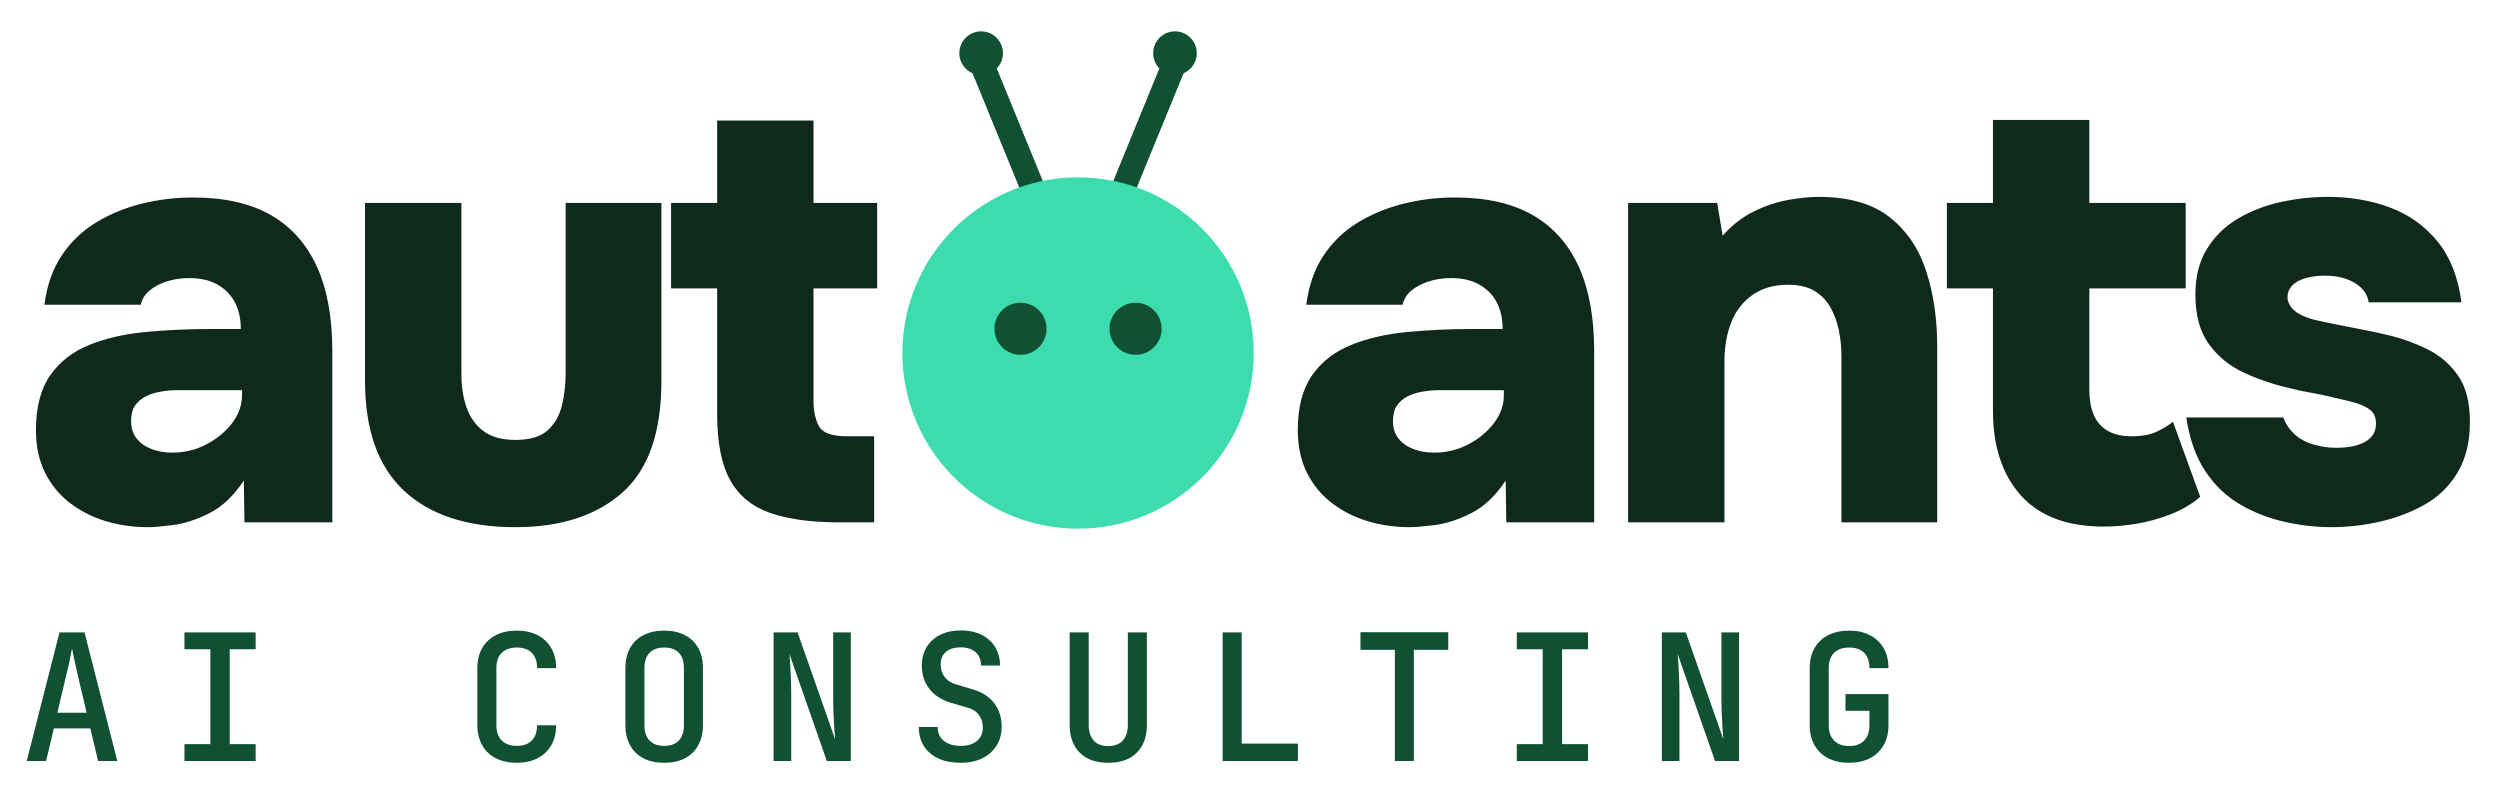
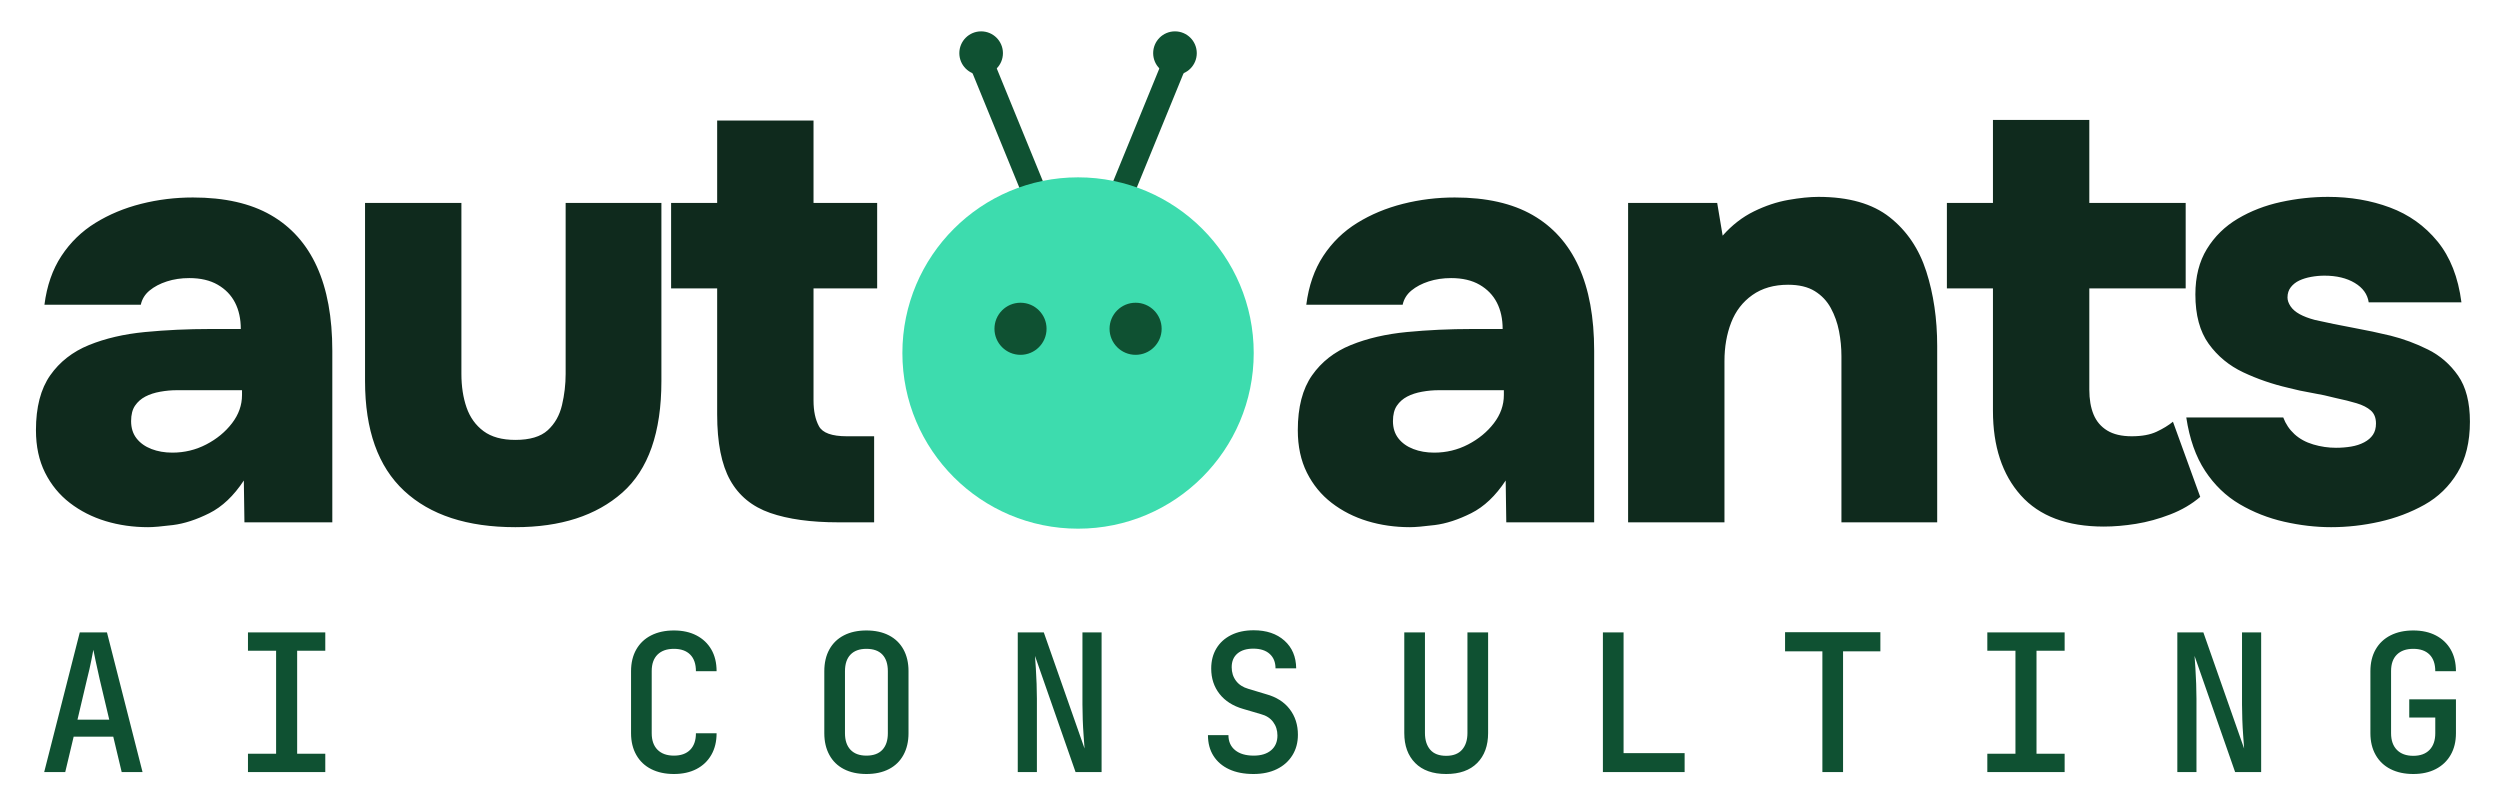
- <svg xmlns="http://www.w3.org/2000/svg" viewBox="-2.0 -2.0 313.5 99.4" role="img" aria-label="autoants, AI consulting">
+ <svg xmlns="http://www.w3.org/2000/svg" viewBox="-2.0 -2.0 313.5 100.8" role="img" aria-label="autoants, AI consulting">
  <path fill="#0f2a1d" d="M16.568 64.108Q13.756 64.108 11.248 63.348Q8.74 62.588 6.764 61.068Q4.788 59.548 3.648 57.268Q2.508 54.988 2.508 51.948Q2.508 47.616 4.294 45.07Q6.08 42.524 9.158 41.27Q12.236 40.016 16.188 39.636Q20.14 39.256 24.396 39.256H28.196Q28.196 37.356 27.474 35.95Q26.752 34.544 25.308 33.708Q23.864 32.872 21.736 32.872Q20.216 32.872 18.924 33.29Q17.632 33.708 16.758 34.43Q15.884 35.152 15.656 36.216H3.572Q4.028 32.644 5.7 30.098Q7.372 27.552 9.956 25.956Q12.54 24.36 15.694 23.562Q18.848 22.764 22.192 22.764Q28.12 22.764 31.958 24.968Q35.796 27.172 37.734 31.428Q39.672 35.684 39.672 41.992V63.5H28.652L28.576 58.256Q26.676 61.144 24.244 62.36Q21.812 63.576 19.684 63.842Q17.556 64.108 16.568 64.108ZM19.608 54.76Q21.888 54.76 23.864 53.734Q25.84 52.708 27.094 51.074Q28.348 49.44 28.348 47.54V46.932H20.14Q19.152 46.932 18.088 47.122Q17.024 47.312 16.226 47.73Q15.428 48.148 14.934 48.87Q14.44 49.592 14.44 50.808Q14.44 52.1 15.124 52.974Q15.808 53.848 16.986 54.304Q18.164 54.76 19.608 54.76Z M62.624 64.108Q53.58 64.108 48.678 59.548Q43.776 54.988 43.776 45.792V23.448H55.86V44.88Q55.86 47.236 56.506 49.098Q57.152 50.96 58.634 52.062Q60.116 53.164 62.624 53.164Q65.36 53.164 66.69 51.948Q68.02 50.732 68.476 48.794Q68.932 46.856 68.932 44.88V23.448H80.94V45.792Q80.94 55.444 76.038 59.776Q71.136 64.108 62.624 64.108Z M103.132 63.5Q97.964 63.5 94.582 62.322Q91.2 61.144 89.566 58.218Q87.932 55.292 87.932 49.972V34.164H82.156V23.448H87.932V13.112H100.016V23.448H107.996V34.164H100.016V48.224Q100.016 50.2 100.7 51.454Q101.384 52.708 104.196 52.708H107.616V63.5Z M174.804 64.108Q171.992 64.108 169.484 63.348Q166.976 62.588 165 61.068Q163.024 59.548 161.884 57.268Q160.744 54.988 160.744 51.948Q160.744 47.616 162.53 45.07Q164.316 42.524 167.394 41.27Q170.472 40.016 174.424 39.636Q178.376 39.256 182.632 39.256H186.432Q186.432 37.356 185.71 35.95Q184.988 34.544 183.544 33.708Q182.1 32.872 179.972 32.872Q178.452 32.872 177.16 33.29Q175.868 33.708 174.994 34.43Q174.12 35.152 173.892 36.216H161.808Q162.264 32.644 163.936 30.098Q165.608 27.552 168.192 25.956Q170.776 24.36 173.93 23.562Q177.084 22.764 180.428 22.764Q186.356 22.764 190.194 24.968Q194.032 27.172 195.97 31.428Q197.908 35.684 197.908 41.992V63.5H186.888L186.812 58.256Q184.912 61.144 182.48 62.36Q180.048 63.576 177.92 63.842Q175.792 64.108 174.804 64.108ZM177.844 54.76Q180.124 54.76 182.1 53.734Q184.076 52.708 185.33 51.074Q186.584 49.44 186.584 47.54V46.932H178.376Q177.388 46.932 176.324 47.122Q175.26 47.312 174.462 47.73Q173.664 48.148 173.17 48.87Q172.676 49.592 172.676 50.808Q172.676 52.1 173.36 52.974Q174.044 53.848 175.222 54.304Q176.4 54.76 177.844 54.76Z M202.164 63.5V23.448H213.336L214.02 27.552Q215.768 25.576 217.934 24.512Q220.1 23.448 222.266 23.068Q224.432 22.688 226.028 22.688Q231.728 22.688 234.958 25.234Q238.188 27.78 239.556 32.036Q240.924 36.292 240.924 41.384V63.5H228.916V42.676Q228.916 41.08 228.612 39.522Q228.308 37.964 227.586 36.634Q226.864 35.304 225.572 34.506Q224.28 33.708 222.228 33.708Q219.568 33.708 217.744 35.0Q215.92 36.292 215.084 38.458Q214.248 40.624 214.248 43.284V63.5Z M261.824 64.032Q254.908 64.032 251.412 60.118Q247.916 56.204 247.916 49.516V34.164H242.14V23.448H247.916V13.036H260V23.448H272.084V34.164H260V46.856Q260 48.68 260.532 49.972Q261.064 51.264 262.242 51.986Q263.42 52.708 265.32 52.708Q267.22 52.708 268.436 52.138Q269.652 51.568 270.488 50.884L273.908 60.308Q272.312 61.676 270.146 62.512Q267.98 63.348 265.852 63.69Q263.724 64.032 261.824 64.032Z M290.324 64.108Q287.436 64.108 284.434 63.424Q281.432 62.74 278.848 61.22Q276.264 59.7 274.516 57.04Q272.768 54.38 272.16 50.352H284.32Q284.776 51.568 285.726 52.442Q286.676 53.316 288.082 53.734Q289.488 54.152 290.932 54.152Q291.92 54.152 292.832 54.0Q293.744 53.848 294.466 53.468Q295.188 53.088 295.568 52.518Q295.948 51.948 295.948 51.112Q295.948 50.048 295.302 49.478Q294.656 48.908 293.516 48.566Q292.376 48.224 290.932 47.92Q289.488 47.54 287.93 47.274Q286.372 47.008 284.928 46.628Q281.964 45.944 279.304 44.69Q276.644 43.436 274.972 41.118Q273.3 38.8 273.3 34.924Q273.3 31.58 274.744 29.224Q276.188 26.868 278.62 25.424Q281.052 23.98 284.016 23.334Q286.98 22.688 289.944 22.688Q294.124 22.688 297.696 24.018Q301.268 25.348 303.662 28.274Q306.056 31.2 306.664 35.912H295.036Q294.808 34.392 293.288 33.48Q291.768 32.568 289.488 32.568Q288.652 32.568 287.816 32.72Q286.98 32.872 286.334 33.176Q285.688 33.48 285.27 34.012Q284.852 34.544 284.852 35.304Q284.852 35.836 285.232 36.406Q285.612 36.976 286.372 37.394Q287.132 37.812 288.272 38.116Q290.628 38.648 293.098 39.104Q295.568 39.56 297.772 40.092Q300.204 40.7 302.484 41.84Q304.764 42.98 306.246 45.108Q307.728 47.236 307.728 50.884Q307.728 54.684 306.17 57.268Q304.612 59.852 302.028 61.296Q299.444 62.74 296.404 63.424Q293.364 64.108 290.324 64.108Z" />
  <g transform="translate(109.64 -1.03) scale(0.7596069)">
    <g stroke="#0f5132" stroke-width="4" stroke-linecap="round">
      <path d="M24 31 15 9M38 31l9-22" />
    </g>
    <circle cx="15" cy="7.5" r="3.6" fill="#0f5132" />
    <circle cx="47" cy="7.5" r="3.6" fill="#0f5132" />
    <circle cx="31" cy="57" r="29" fill="#3ddcae" />
    <circle cx="21.5" cy="53" r="4.3" fill="#0f5132" />
    <circle cx="40.5" cy="53" r="4.3" fill="#0f5132" />
  </g>
-   <path fill="#0f5132" d="M1.35 93.433 5.461 77.3H8.599L12.71 93.433H10.301L9.328 89.344H4.754L3.781 93.433ZM5.196 87.378H8.864L7.759 82.714Q7.472 81.477 7.284 80.56Q7.096 79.643 7.03 79.311Q6.964 79.643 6.787 80.56Q6.61 81.477 6.301 82.692ZM21.13 93.433V91.311H24.378V79.422H21.13V77.3H30.058V79.422H26.809V91.311H30.058V93.433ZM62.81 93.654Q61.308 93.654 60.192 93.09Q59.075 92.527 58.468 91.455Q57.86 90.383 57.86 88.947V81.786Q57.86 80.328 58.468 79.267Q59.075 78.206 60.192 77.643Q61.308 77.079 62.81 77.079Q64.313 77.079 65.418 77.654Q66.523 78.228 67.131 79.278Q67.739 80.328 67.739 81.786H65.352Q65.352 80.527 64.689 79.864Q64.026 79.201 62.81 79.201Q61.595 79.201 60.921 79.864Q60.247 80.527 60.247 81.764V88.947Q60.247 90.184 60.921 90.858Q61.595 91.532 62.81 91.532Q64.026 91.532 64.689 90.858Q65.352 90.184 65.352 88.947H67.739Q67.739 90.383 67.131 91.444Q66.523 92.505 65.418 93.079Q64.313 93.654 62.81 93.654ZM81.286 93.654Q79.783 93.654 78.689 93.09Q77.595 92.527 77.01 91.455Q76.424 90.383 76.424 88.947V81.786Q76.424 80.328 77.01 79.267Q77.595 78.206 78.689 77.643Q79.783 77.079 81.286 77.079Q82.789 77.079 83.883 77.643Q84.977 78.206 85.562 79.267Q86.148 80.328 86.148 81.764V88.947Q86.148 90.383 85.562 91.455Q84.977 92.527 83.883 93.09Q82.789 93.654 81.286 93.654ZM81.286 91.532Q82.502 91.532 83.131 90.858Q83.761 90.184 83.761 88.947V81.786Q83.761 80.527 83.131 79.864Q82.502 79.201 81.286 79.201Q80.093 79.201 79.452 79.864Q78.811 80.527 78.811 81.786V88.947Q78.811 90.184 79.452 90.858Q80.093 91.532 81.286 91.532ZM95.01 93.433V77.3H98.016L102.723 90.715Q102.679 90.074 102.612 89.19Q102.546 88.306 102.513 87.355Q102.48 86.405 102.48 85.632V77.3H104.69V93.433H101.684L96.999 80.018Q97.043 80.593 97.099 81.455Q97.154 82.317 97.187 83.245Q97.22 84.173 97.22 84.969V93.433ZM118.48 93.654Q116.845 93.654 115.674 93.113Q114.502 92.571 113.861 91.566Q113.22 90.56 113.22 89.168H115.585Q115.585 90.273 116.359 90.903Q117.132 91.532 118.502 91.532Q119.784 91.532 120.513 90.914Q121.243 90.295 121.243 89.212Q121.243 88.306 120.746 87.643Q120.248 86.98 119.32 86.737L117.287 86.14Q115.519 85.632 114.558 84.405Q113.596 83.179 113.596 81.477Q113.596 80.151 114.193 79.156Q114.79 78.162 115.895 77.609Q117 77.057 118.502 77.057Q120.712 77.057 122.049 78.25Q123.386 79.444 123.409 81.455H121.022Q121.022 80.394 120.348 79.786Q119.674 79.178 118.458 79.178Q117.287 79.178 116.624 79.742Q115.961 80.306 115.961 81.322Q115.961 82.228 116.458 82.891Q116.955 83.554 117.884 83.819L119.939 84.438Q121.707 84.924 122.657 86.162Q123.607 87.4 123.607 89.123Q123.607 90.472 122.967 91.499Q122.326 92.527 121.177 93.09Q120.027 93.654 118.48 93.654ZM136.978 93.654Q134.657 93.654 133.398 92.383Q132.138 91.112 132.138 88.925V77.3H134.525V88.925Q134.525 90.14 135.133 90.847Q135.74 91.554 136.978 91.554Q138.193 91.554 138.812 90.847Q139.431 90.14 139.431 88.925V77.3H141.818V88.925Q141.818 91.112 140.558 92.383Q139.298 93.654 136.978 93.654ZM151.321 93.433V77.3H153.708V91.245H160.758V93.433ZM172.913 93.433V79.488H168.603V77.278H179.609V79.488H175.299V93.433ZM188.206 93.433V91.311H191.454V79.422H188.206V77.3H197.134V79.422H193.885V91.311H197.134V93.433ZM206.394 93.433V77.3H209.4L214.107 90.715Q214.063 90.074 213.996 89.19Q213.93 88.306 213.897 87.355Q213.864 86.405 213.864 85.632V77.3H216.074V93.433H213.068L208.383 80.018Q208.427 80.593 208.483 81.455Q208.538 82.317 208.571 83.245Q208.604 84.173 208.604 84.969V93.433ZM229.886 93.654Q228.384 93.654 227.268 93.09Q226.151 92.527 225.544 91.455Q224.936 90.383 224.936 88.947V81.786Q224.936 80.328 225.544 79.267Q226.151 78.206 227.268 77.643Q228.384 77.079 229.886 77.079Q231.389 77.079 232.494 77.654Q233.599 78.228 234.207 79.278Q234.815 80.328 234.815 81.786H232.428Q232.428 80.527 231.765 79.864Q231.102 79.201 229.886 79.201Q228.671 79.201 227.997 79.864Q227.323 80.527 227.323 81.764V88.947Q227.323 90.184 227.997 90.869Q228.671 91.554 229.886 91.554Q231.102 91.554 231.765 90.869Q232.428 90.184 232.428 88.947V87.134H229.422V85.035H234.815V88.947Q234.815 90.383 234.207 91.444Q233.599 92.505 232.494 93.079Q231.389 93.654 229.886 93.654Z" />
+   <path fill="#0f5132" d="M3.54 94.82 8.004 77.3H11.412L15.876 94.82H13.26L12.204 90.38H7.236L6.18 94.82ZM7.716 88.244H11.7L10.5 83.18Q10.188 81.836 9.984 80.84Q9.78 79.844 9.708 79.484Q9.636 79.844 9.444 80.84Q9.252 81.836 8.916 83.156ZM29.095 94.82V92.516H32.623V79.604H29.095V77.3H38.791V79.604H35.263V92.516H38.791V94.82ZM82.509 95.06Q80.877 95.06 79.665 94.448Q78.453 93.836 77.793 92.672Q77.133 91.508 77.133 89.948V82.172Q77.133 80.588 77.793 79.436Q78.453 78.284 79.665 77.672Q80.877 77.06 82.509 77.06Q84.141 77.06 85.341 77.684Q86.541 78.308 87.201 79.448Q87.861 80.588 87.861 82.172H85.269Q85.269 80.804 84.549 80.084Q83.829 79.364 82.509 79.364Q81.189 79.364 80.457 80.084Q79.725 80.804 79.725 82.148V89.948Q79.725 91.292 80.457 92.024Q81.189 92.756 82.509 92.756Q83.829 92.756 84.549 92.024Q85.269 91.292 85.269 89.948H87.861Q87.861 91.508 87.201 92.66Q86.541 93.812 85.341 94.436Q84.141 95.06 82.509 95.06ZM106.648 95.06Q105.016 95.06 103.828 94.448Q102.64 93.836 102.004 92.672Q101.368 91.508 101.368 89.948V82.172Q101.368 80.588 102.004 79.436Q102.64 78.284 103.828 77.672Q105.016 77.06 106.648 77.06Q108.28 77.06 109.468 77.672Q110.656 78.284 111.292 79.436Q111.928 80.588 111.928 82.148V89.948Q111.928 91.508 111.292 92.672Q110.656 93.836 109.468 94.448Q108.28 95.06 106.648 95.06ZM106.648 92.756Q107.968 92.756 108.652 92.024Q109.336 91.292 109.336 89.948V82.172Q109.336 80.804 108.652 80.084Q107.968 79.364 106.648 79.364Q105.352 79.364 104.656 80.084Q103.96 80.804 103.96 82.172V89.948Q103.96 91.292 104.656 92.024Q105.352 92.756 106.648 92.756ZM125.627 94.82V77.3H128.891L134.003 91.868Q133.955 91.172 133.883 90.212Q133.811 89.252 133.775 88.22Q133.739 87.188 133.739 86.348V77.3H136.139V94.82H132.875L127.787 80.252Q127.835 80.876 127.895 81.812Q127.955 82.748 127.991 83.756Q128.027 84.764 128.027 85.628V94.82ZM155.19 95.06Q153.414 95.06 152.142 94.472Q150.87 93.884 150.174 92.792Q149.478 91.7 149.478 90.188H152.046Q152.046 91.388 152.886 92.072Q153.726 92.756 155.214 92.756Q156.606 92.756 157.398 92.084Q158.19 91.412 158.19 90.236Q158.19 89.252 157.65 88.532Q157.11 87.812 156.102 87.548L153.894 86.9Q151.974 86.348 150.93 85.016Q149.886 83.684 149.886 81.836Q149.886 80.396 150.534 79.316Q151.182 78.236 152.382 77.636Q153.582 77.036 155.214 77.036Q157.614 77.036 159.066 78.332Q160.518 79.628 160.542 81.812H157.95Q157.95 80.66 157.218 80.0Q156.486 79.34 155.166 79.34Q153.894 79.34 153.174 79.952Q152.454 80.564 152.454 81.668Q152.454 82.652 152.994 83.372Q153.534 84.092 154.542 84.38L156.774 85.052Q158.694 85.58 159.726 86.924Q160.758 88.268 160.758 90.14Q160.758 91.604 160.062 92.72Q159.366 93.836 158.118 94.448Q156.87 95.06 155.19 95.06ZM179.353 95.06Q176.833 95.06 175.465 93.68Q174.097 92.3 174.097 89.924V77.3H176.689V89.924Q176.689 91.244 177.349 92.012Q178.009 92.78 179.353 92.78Q180.673 92.78 181.345 92.012Q182.017 91.244 182.017 89.924V77.3H184.609V89.924Q184.609 92.3 183.241 93.68Q181.873 95.06 179.353 95.06ZM199.004 94.82V77.3H201.596V92.444H209.252V94.82ZM226.527 94.82V79.676H221.847V77.276H233.799V79.676H229.119V94.82ZM247.21 94.82V92.516H250.738V79.604H247.21V77.3H256.906V79.604H253.378V92.516H256.906V94.82ZM271.037 94.82V77.3H274.301L279.413 91.868Q279.365 91.172 279.293 90.212Q279.221 89.252 279.185 88.22Q279.149 87.188 279.149 86.348V77.3H281.549V94.82H278.285L273.197 80.252Q273.245 80.876 273.305 81.812Q273.365 82.748 273.401 83.756Q273.437 84.764 273.437 85.628V94.82ZM300.624 95.06Q298.992 95.06 297.78 94.448Q296.568 93.836 295.908 92.672Q295.248 91.508 295.248 89.948V82.172Q295.248 80.588 295.908 79.436Q296.568 78.284 297.78 77.672Q298.992 77.06 300.624 77.06Q302.256 77.06 303.456 77.684Q304.656 78.308 305.316 79.448Q305.976 80.588 305.976 82.172H303.384Q303.384 80.804 302.664 80.084Q301.944 79.364 300.624 79.364Q299.304 79.364 298.572 80.084Q297.84 80.804 297.84 82.148V89.948Q297.84 91.292 298.572 92.036Q299.304 92.78 300.624 92.78Q301.944 92.78 302.664 92.036Q303.384 91.292 303.384 89.948V87.98H300.12V85.7H305.976V89.948Q305.976 91.508 305.316 92.66Q304.656 93.812 303.456 94.436Q302.256 95.06 300.624 95.06Z" />
</svg>
